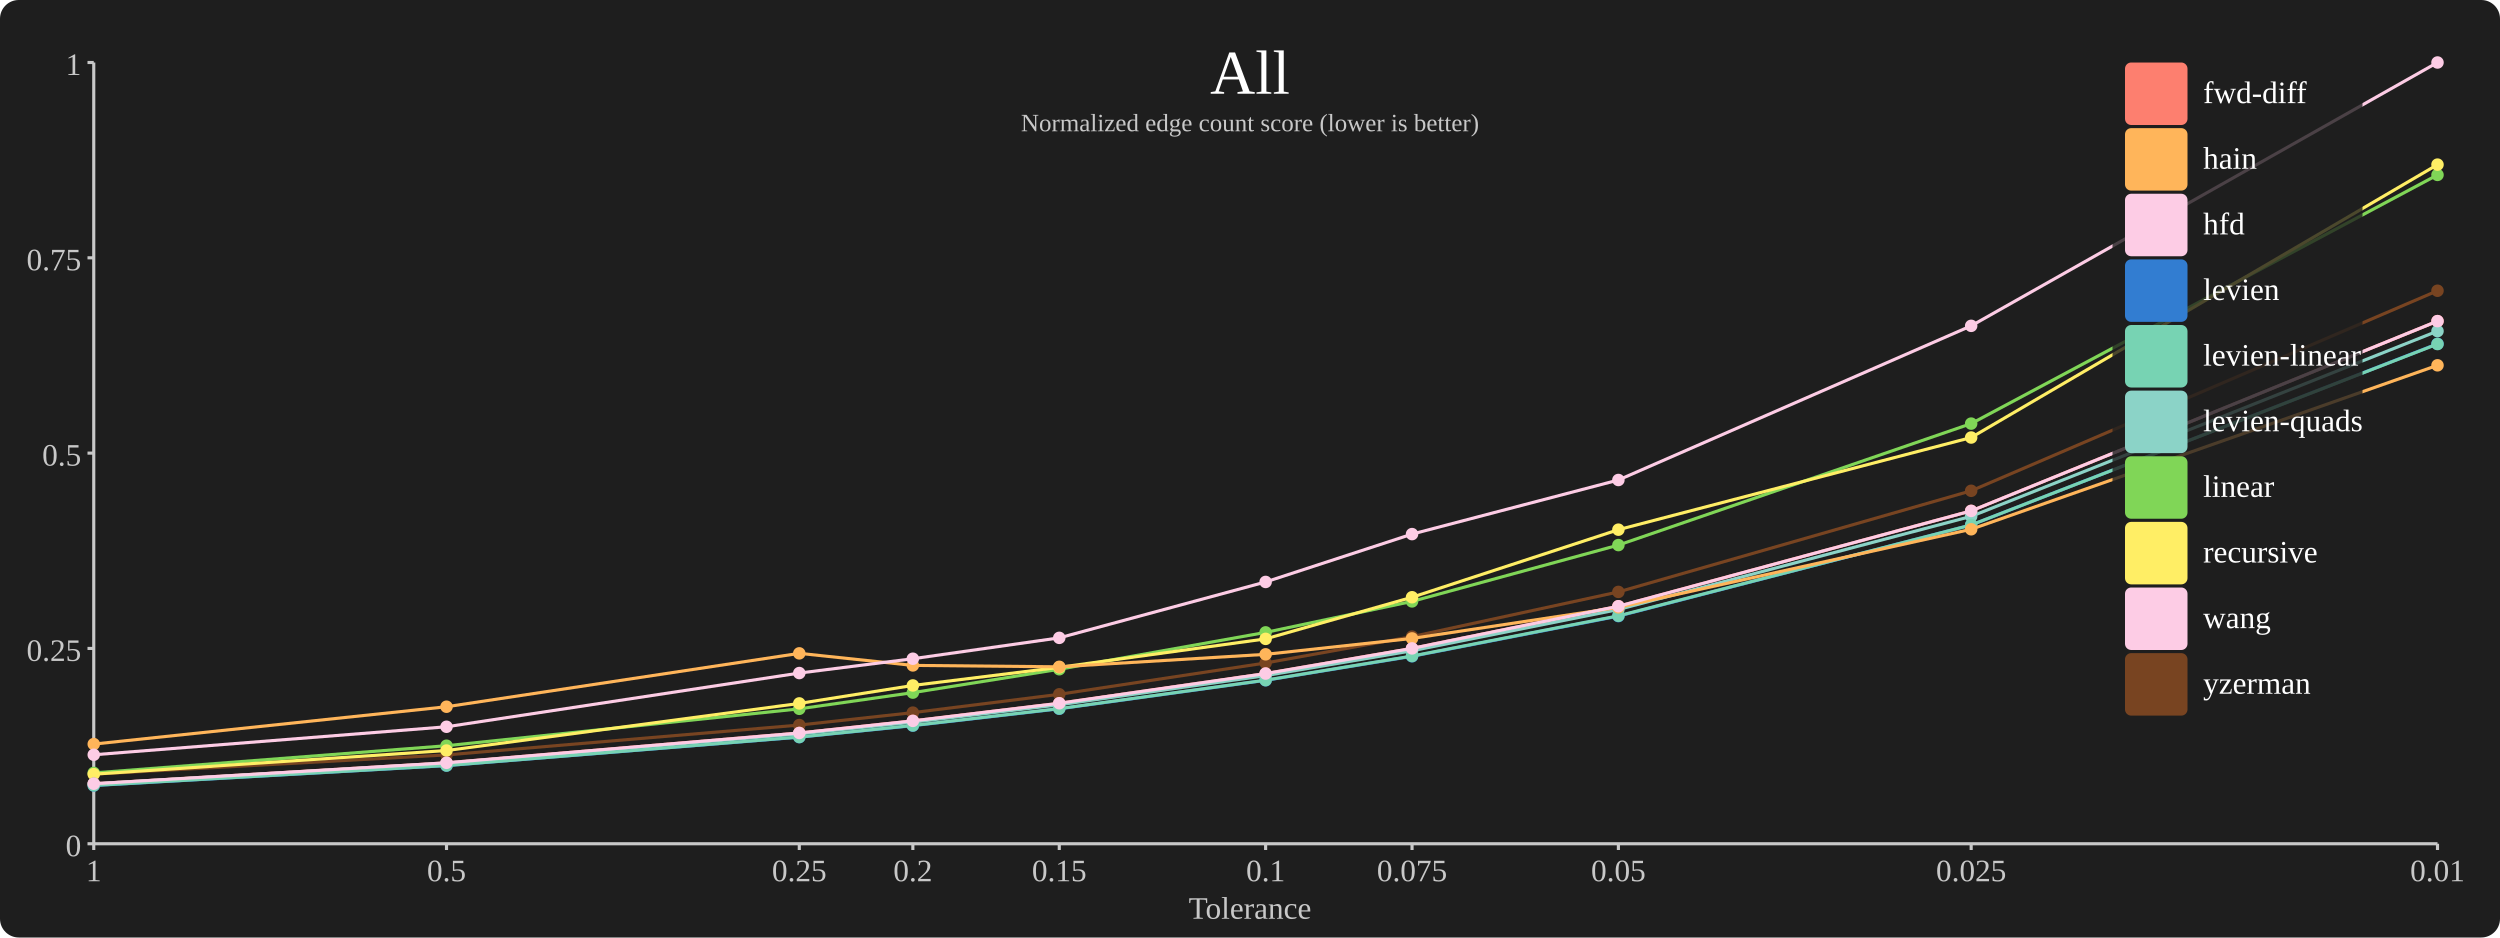
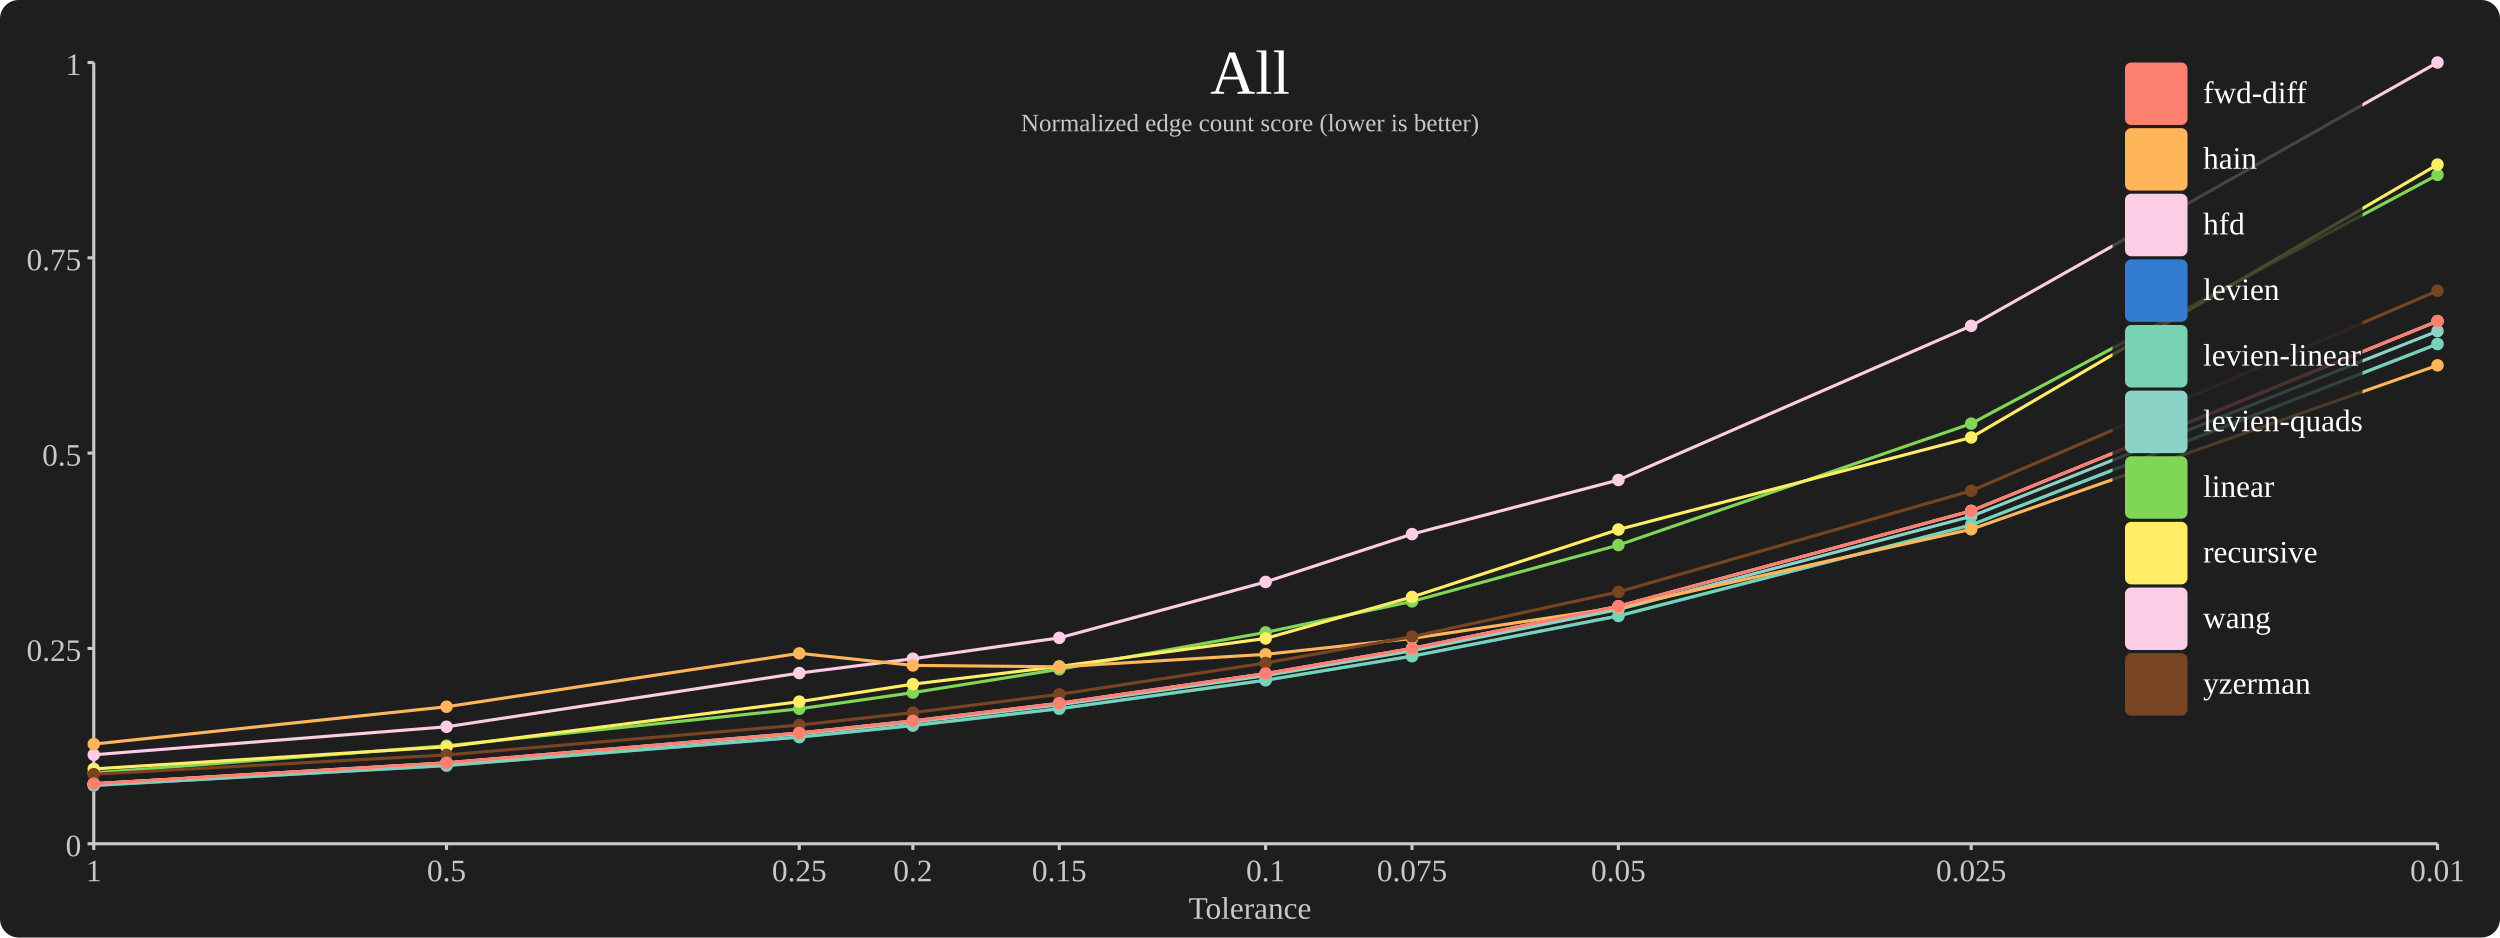
<svg xmlns="http://www.w3.org/2000/svg" viewBox="0 0 800 300">
  <rect x="0" y="0" width="800" height="300" ry="6" style="fill:rgb(30,30,30);stroke:none;fill-opacity:1;stroke-opacity:1;" />
  <path d="M 30 20 L 30 270" style="stroke:rgb(200,200,200);stroke-width:1" />
  <path d="M 30 270 L 780 270" style="stroke:rgb(200,200,200);stroke-width:1" />
  <path d="M 780 270 L 780 272" style="stroke:rgb(200,200,200);stroke-width:1" />
  <text x="780" y="282" style="font-size:10px;fill:rgb(200,200,200);text-anchor:middle;text-align:center;"> 0.01 </text>
  <path d="M 630.772 270 L 630.772 272" style="stroke:rgb(200,200,200);stroke-width:1" />
  <text x="630.772" y="282" style="font-size:10px;fill:rgb(200,200,200);text-anchor:middle;text-align:center;"> 0.025 </text>
  <path d="M 517.886 270 L 517.886 272" style="stroke:rgb(200,200,200);stroke-width:1" />
  <text x="517.886" y="282" style="font-size:10px;fill:rgb(200,200,200);text-anchor:middle;text-align:center;"> 0.05 </text>
  <path d="M 451.852 270 L 451.852 272" style="stroke:rgb(200,200,200);stroke-width:1" />
  <text x="451.852" y="282" style="font-size:10px;fill:rgb(200,200,200);text-anchor:middle;text-align:center;"> 0.075 </text>
  <path d="M 405 270 L 405 272" style="stroke:rgb(200,200,200);stroke-width:1" />
  <text x="405" y="282" style="font-size:10px;fill:rgb(200,200,200);text-anchor:middle;text-align:center;"> 0.1 </text>
  <path d="M 338.966 270 L 338.966 272" style="stroke:rgb(200,200,200);stroke-width:1" />
  <text x="338.966" y="282" style="font-size:10px;fill:rgb(200,200,200);text-anchor:middle;text-align:center;"> 0.15 </text>
  <path d="M 292.114 270 L 292.114 272" style="stroke:rgb(200,200,200);stroke-width:1" />
  <text x="292.114" y="282" style="font-size:10px;fill:rgb(200,200,200);text-anchor:middle;text-align:center;"> 0.2 </text>
  <path d="M 255.773 270 L 255.773 272" style="stroke:rgb(200,200,200);stroke-width:1" />
  <text x="255.773" y="282" style="font-size:10px;fill:rgb(200,200,200);text-anchor:middle;text-align:center;"> 0.25 </text>
  <path d="M 142.886 270 L 142.886 272" style="stroke:rgb(200,200,200);stroke-width:1" />
  <text x="142.886" y="282" style="font-size:10px;fill:rgb(200,200,200);text-anchor:middle;text-align:center;"> 0.5 </text>
  <path d="M 30 270 L 30 272" style="stroke:rgb(200,200,200);stroke-width:1" />
  <text x="30" y="282" style="font-size:10px;fill:rgb(200,200,200);text-anchor:middle;text-align:center;"> 1 </text>
  <path d="M 28 270 L 30 270" style="stroke:rgb(200,200,200);stroke-width:1" />
  <text x="26" y="274" style="font-size:10px;fill:rgb(200,200,200);text-anchor:end;text-align:right;"> 0 </text>
  <path d="M 28 207.5 L 30 207.5" style="stroke:rgb(200,200,200);stroke-width:1" />
  <text x="26" y="211.5" style="font-size:10px;fill:rgb(200,200,200);text-anchor:end;text-align:right;"> 0.25 </text>
  <path d="M 28 145 L 30 145" style="stroke:rgb(200,200,200);stroke-width:1" />
  <text x="26" y="149" style="font-size:10px;fill:rgb(200,200,200);text-anchor:end;text-align:right;"> 0.5 </text>
  <path d="M 28 82.5 L 30 82.5" style="stroke:rgb(200,200,200);stroke-width:1" />
  <text x="26" y="86.5" style="font-size:10px;fill:rgb(200,200,200);text-anchor:end;text-align:right;"> 0.75 </text>
  <path d="M 28 20 L 30 20" style="stroke:rgb(200,200,200);stroke-width:1" />
  <text x="26" y="24" style="font-size:10px;fill:rgb(200,200,200);text-anchor:end;text-align:right;"> 1 </text>
  <text x="400" y="294" style="font-size:10px;fill:rgb(200,200,200);text-anchor:middle;text-align:center;"> Tolerance </text>
-   <circle cx="780" cy="93.038" r="2" style="fill:rgb(120,68,33);stroke:none;fill-opacity:1;stroke-opacity:1;" />
-   <path d="M 780 93.038 L 630.772 157.055" style="stroke:rgb(120,68,33);stroke-width:1" />
-   <circle cx="630.772" cy="157.055" r="2" style="fill:rgb(120,68,33);stroke:none;fill-opacity:1;stroke-opacity:1;" />
-   <path d="M 630.772 157.055 L 517.886 189.41" style="stroke:rgb(120,68,33);stroke-width:1" />
-   <circle cx="517.886" cy="189.41" r="2" style="fill:rgb(120,68,33);stroke:none;fill-opacity:1;stroke-opacity:1;" />
-   <path d="M 517.886 189.41 L 451.852 203.71" style="stroke:rgb(120,68,33);stroke-width:1" />
-   <circle cx="451.852" cy="203.71" r="2" style="fill:rgb(120,68,33);stroke:none;fill-opacity:1;stroke-opacity:1;" />
-   <path d="M 451.852 203.71 L 405 212.147" style="stroke:rgb(120,68,33);stroke-width:1" />
-   <circle cx="405" cy="212.147" r="2" style="fill:rgb(120,68,33);stroke:none;fill-opacity:1;stroke-opacity:1;" />
-   <path d="M 405 212.147 L 338.966 222.175" style="stroke:rgb(120,68,33);stroke-width:1" />
-   <circle cx="338.966" cy="222.175" r="2" style="fill:rgb(120,68,33);stroke:none;fill-opacity:1;stroke-opacity:1;" />
-   <path d="M 338.966 222.175 L 292.114 228.037" style="stroke:rgb(120,68,33);stroke-width:1" />
-   <circle cx="292.114" cy="228.037" r="2" style="fill:rgb(120,68,33);stroke:none;fill-opacity:1;stroke-opacity:1;" />
-   <path d="M 292.114 228.037 L 255.773 232.012" style="stroke:rgb(120,68,33);stroke-width:1" />
-   <circle cx="255.773" cy="232.012" r="2" style="fill:rgb(120,68,33);stroke:none;fill-opacity:1;stroke-opacity:1;" />
-   <path d="M 255.773 232.012 L 142.886 241.57" style="stroke:rgb(120,68,33);stroke-width:1" />
-   <circle cx="142.886" cy="241.57" r="2" style="fill:rgb(120,68,33);stroke:none;fill-opacity:1;stroke-opacity:1;" />
-   <path d="M 142.886 241.57 L 30 247.735" style="stroke:rgb(120,68,33);stroke-width:1" />
-   <circle cx="30" cy="247.735" r="2" style="fill:rgb(120,68,33);stroke:none;fill-opacity:1;stroke-opacity:1;" />
+   <circle cx="780" cy="105.955" r="2" style="fill:rgb(139,211,199);stroke:none;fill-opacity:1;stroke-opacity:1;" />
+   <path d="M 780 105.955 L 630.772 165.235" style="stroke:rgb(139,211,199);stroke-width:1" />
+   <circle cx="630.772" cy="165.235" r="2" style="fill:rgb(139,211,199);stroke:none;fill-opacity:1;stroke-opacity:1;" />
+   <path d="M 630.772 165.235 L 517.886 195.04" style="stroke:rgb(139,211,199);stroke-width:1" />
+   <circle cx="517.886" cy="195.04" r="2" style="fill:rgb(139,211,199);stroke:none;fill-opacity:1;stroke-opacity:1;" />
+   <path d="M 517.886 195.04 L 451.852 208.245" style="stroke:rgb(139,211,199);stroke-width:1" />
+   <circle cx="451.852" cy="208.245" r="2" style="fill:rgb(139,211,199);stroke:none;fill-opacity:1;stroke-opacity:1;" />
+   <path d="M 451.852 208.245 L 405 216.192" style="stroke:rgb(139,211,199);stroke-width:1" />
+   <circle cx="405" cy="216.192" r="2" style="fill:rgb(139,211,199);stroke:none;fill-opacity:1;stroke-opacity:1;" />
+   <path d="M 405 216.192 L 338.966 225.528" style="stroke:rgb(139,211,199);stroke-width:1" />
+   <circle cx="338.966" cy="225.528" r="2" style="fill:rgb(139,211,199);stroke:none;fill-opacity:1;stroke-opacity:1;" />
+   <path d="M 338.966 225.528 L 292.114 231.09" style="stroke:rgb(139,211,199);stroke-width:1" />
+   <circle cx="292.114" cy="231.09" r="2" style="fill:rgb(139,211,199);stroke:none;fill-opacity:1;stroke-opacity:1;" />
+   <path d="M 292.114 231.09 L 255.773 234.857" style="stroke:rgb(139,211,199);stroke-width:1" />
+   <circle cx="255.773" cy="234.857" r="2" style="fill:rgb(139,211,199);stroke:none;fill-opacity:1;stroke-opacity:1;" />
+   <path d="M 255.773 234.857 L 142.886 244.197" style="stroke:rgb(139,211,199);stroke-width:1" />
+   <circle cx="142.886" cy="244.197" r="2" style="fill:rgb(139,211,199);stroke:none;fill-opacity:1;stroke-opacity:1;" />
+   <path d="M 142.886 244.197 L 30 250.833" style="stroke:rgb(139,211,199);stroke-width:1" />
+   <circle cx="30" cy="250.833" r="2" style="fill:rgb(139,211,199);stroke:none;fill-opacity:1;stroke-opacity:1;" />
  <circle cx="780" cy="55.968" r="2" style="fill:rgb(128,214,87);stroke:none;fill-opacity:1;stroke-opacity:1;" />
  <path d="M 780 55.968 L 630.772 135.555" style="stroke:rgb(128,214,87);stroke-width:1" />
  <circle cx="630.772" cy="135.555" r="2" style="fill:rgb(128,214,87);stroke:none;fill-opacity:1;stroke-opacity:1;" />
  <path d="M 630.772 135.555 L 517.886 174.425" style="stroke:rgb(128,214,87);stroke-width:1" />
  <circle cx="517.886" cy="174.425" r="2" style="fill:rgb(128,214,87);stroke:none;fill-opacity:1;stroke-opacity:1;" />
  <path d="M 517.886 174.425 L 451.852 192.448" style="stroke:rgb(128,214,87);stroke-width:1" />
  <circle cx="451.852" cy="192.448" r="2" style="fill:rgb(128,214,87);stroke:none;fill-opacity:1;stroke-opacity:1;" />
  <path d="M 451.852 192.448 L 405 202.363" style="stroke:rgb(128,214,87);stroke-width:1" />
  <circle cx="405" cy="202.363" r="2" style="fill:rgb(128,214,87);stroke:none;fill-opacity:1;stroke-opacity:1;" />
  <path d="M 405 202.363 L 338.966 214.157" style="stroke:rgb(128,214,87);stroke-width:1" />
  <circle cx="338.966" cy="214.157" r="2" style="fill:rgb(128,214,87);stroke:none;fill-opacity:1;stroke-opacity:1;" />
  <path d="M 338.966 214.157 L 292.114 221.637" style="stroke:rgb(128,214,87);stroke-width:1" />
  <circle cx="292.114" cy="221.637" r="2" style="fill:rgb(128,214,87);stroke:none;fill-opacity:1;stroke-opacity:1;" />
  <path d="M 292.114 221.637 L 255.773 226.82" style="stroke:rgb(128,214,87);stroke-width:1" />
  <circle cx="255.773" cy="226.82" r="2" style="fill:rgb(128,214,87);stroke:none;fill-opacity:1;stroke-opacity:1;" />
  <path d="M 255.773 226.82 L 142.886 238.63" style="stroke:rgb(128,214,87);stroke-width:1" />
  <circle cx="142.886" cy="238.63" r="2" style="fill:rgb(128,214,87);stroke:none;fill-opacity:1;stroke-opacity:1;" />
  <path d="M 142.886 238.63 L 30 247.333" style="stroke:rgb(128,214,87);stroke-width:1" />
  <circle cx="30" cy="247.333" r="2" style="fill:rgb(128,214,87);stroke:none;fill-opacity:1;stroke-opacity:1;" />
-   <circle cx="780" cy="52.678" r="2" style="fill:rgb(255,238,101);stroke:none;fill-opacity:1;stroke-opacity:1;" />
-   <path d="M 780 52.678 L 630.772 140.007" style="stroke:rgb(255,238,101);stroke-width:1" />
-   <circle cx="630.772" cy="140.007" r="2" style="fill:rgb(255,238,101);stroke:none;fill-opacity:1;stroke-opacity:1;" />
-   <path d="M 630.772 140.007 L 517.886 169.495" style="stroke:rgb(255,238,101);stroke-width:1" />
-   <circle cx="517.886" cy="169.495" r="2" style="fill:rgb(255,238,101);stroke:none;fill-opacity:1;stroke-opacity:1;" />
-   <path d="M 517.886 169.495 L 451.852 191.118" style="stroke:rgb(255,238,101);stroke-width:1" />
-   <circle cx="451.852" cy="191.118" r="2" style="fill:rgb(255,238,101);stroke:none;fill-opacity:1;stroke-opacity:1;" />
-   <path d="M 451.852 191.118 L 405 204.438" style="stroke:rgb(255,238,101);stroke-width:1" />
-   <circle cx="405" cy="204.438" r="2" style="fill:rgb(255,238,101);stroke:none;fill-opacity:1;stroke-opacity:1;" />
-   <path d="M 405 204.438 L 338.966 213.545" style="stroke:rgb(255,238,101);stroke-width:1" />
-   <circle cx="338.966" cy="213.545" r="2" style="fill:rgb(255,238,101);stroke:none;fill-opacity:1;stroke-opacity:1;" />
-   <path d="M 338.966 213.545 L 292.114 219.345" style="stroke:rgb(255,238,101);stroke-width:1" />
-   <circle cx="292.114" cy="219.345" r="2" style="fill:rgb(255,238,101);stroke:none;fill-opacity:1;stroke-opacity:1;" />
-   <path d="M 292.114 219.345 L 255.773 225.09" style="stroke:rgb(255,238,101);stroke-width:1" />
-   <circle cx="255.773" cy="225.09" r="2" style="fill:rgb(255,238,101);stroke:none;fill-opacity:1;stroke-opacity:1;" />
-   <path d="M 255.773 225.09 L 142.886 240.167" style="stroke:rgb(255,238,101);stroke-width:1" />
-   <circle cx="142.886" cy="240.167" r="2" style="fill:rgb(255,238,101);stroke:none;fill-opacity:1;stroke-opacity:1;" />
-   <path d="M 142.886 240.167 L 30 247.73" style="stroke:rgb(255,238,101);stroke-width:1" />
-   <circle cx="30" cy="247.73" r="2" style="fill:rgb(255,238,101);stroke:none;fill-opacity:1;stroke-opacity:1;" />
+   <circle cx="780" cy="52.67" r="2" style="fill:rgb(255,238,101);stroke:none;fill-opacity:1;stroke-opacity:1;" />
+   <path d="M 780 52.67 L 630.772 139.993" style="stroke:rgb(255,238,101);stroke-width:1" />
+   <circle cx="630.772" cy="139.993" r="2" style="fill:rgb(255,238,101);stroke:none;fill-opacity:1;stroke-opacity:1;" />
+   <path d="M 630.772 139.993 L 517.886 169.445" style="stroke:rgb(255,238,101);stroke-width:1" />
+   <circle cx="517.886" cy="169.445" r="2" style="fill:rgb(255,238,101);stroke:none;fill-opacity:1;stroke-opacity:1;" />
+   <path d="M 517.886 169.445 L 451.852 191.032" style="stroke:rgb(255,238,101);stroke-width:1" />
+   <circle cx="451.852" cy="191.032" r="2" style="fill:rgb(255,238,101);stroke:none;fill-opacity:1;stroke-opacity:1;" />
+   <path d="M 451.852 191.032 L 405 204.293" style="stroke:rgb(255,238,101);stroke-width:1" />
+   <circle cx="405" cy="204.293" r="2" style="fill:rgb(255,238,101);stroke:none;fill-opacity:1;stroke-opacity:1;" />
+   <path d="M 405 204.293 L 338.966 213.257" style="stroke:rgb(255,238,101);stroke-width:1" />
+   <circle cx="338.966" cy="213.257" r="2" style="fill:rgb(255,238,101);stroke:none;fill-opacity:1;stroke-opacity:1;" />
+   <path d="M 338.966 213.257 L 292.114 218.92" style="stroke:rgb(255,238,101);stroke-width:1" />
+   <circle cx="292.114" cy="218.92" r="2" style="fill:rgb(255,238,101);stroke:none;fill-opacity:1;stroke-opacity:1;" />
+   <path d="M 292.114 218.92 L 255.773 224.528" style="stroke:rgb(255,238,101);stroke-width:1" />
+   <circle cx="255.773" cy="224.528" r="2" style="fill:rgb(255,238,101);stroke:none;fill-opacity:1;stroke-opacity:1;" />
+   <path d="M 255.773 224.528 L 142.886 238.975" style="stroke:rgb(255,238,101);stroke-width:1" />
+   <circle cx="142.886" cy="238.975" r="2" style="fill:rgb(255,238,101);stroke:none;fill-opacity:1;stroke-opacity:1;" />
+   <path d="M 142.886 238.975 L 30 246.048" style="stroke:rgb(255,238,101);stroke-width:1" />
+   <circle cx="30" cy="246.048" r="2" style="fill:rgb(255,238,101);stroke:none;fill-opacity:1;stroke-opacity:1;" />
+   <circle cx="780" cy="20" r="2" style="fill:rgb(253,204,229);stroke:none;fill-opacity:1;stroke-opacity:1;" />
+   <path d="M 780 20 L 630.772 104.27" style="stroke:rgb(253,204,229);stroke-width:1" />
+   <circle cx="630.772" cy="104.27" r="2" style="fill:rgb(253,204,229);stroke:none;fill-opacity:1;stroke-opacity:1;" />
+   <path d="M 630.772 104.27 L 517.886 153.6" style="stroke:rgb(253,204,229);stroke-width:1" />
+   <circle cx="517.886" cy="153.6" r="2" style="fill:rgb(253,204,229);stroke:none;fill-opacity:1;stroke-opacity:1;" />
+   <path d="M 517.886 153.6 L 451.852 170.912" style="stroke:rgb(253,204,229);stroke-width:1" />
+   <circle cx="451.852" cy="170.912" r="2" style="fill:rgb(253,204,229);stroke:none;fill-opacity:1;stroke-opacity:1;" />
+   <path d="M 451.852 170.912 L 405 186.222" style="stroke:rgb(253,204,229);stroke-width:1" />
+   <circle cx="405" cy="186.222" r="2" style="fill:rgb(253,204,229);stroke:none;fill-opacity:1;stroke-opacity:1;" />
+   <path d="M 405 186.222 L 338.966 204.113" style="stroke:rgb(253,204,229);stroke-width:1" />
+   <circle cx="338.966" cy="204.113" r="2" style="fill:rgb(253,204,229);stroke:none;fill-opacity:1;stroke-opacity:1;" />
+   <path d="M 338.966 204.113 L 292.114 210.792" style="stroke:rgb(253,204,229);stroke-width:1" />
+   <circle cx="292.114" cy="210.792" r="2" style="fill:rgb(253,204,229);stroke:none;fill-opacity:1;stroke-opacity:1;" />
+   <path d="M 292.114 210.792 L 255.773 215.377" style="stroke:rgb(253,204,229);stroke-width:1" />
+   <circle cx="255.773" cy="215.377" r="2" style="fill:rgb(253,204,229);stroke:none;fill-opacity:1;stroke-opacity:1;" />
+   <path d="M 255.773 215.377 L 142.886 232.565" style="stroke:rgb(253,204,229);stroke-width:1" />
+   <circle cx="142.886" cy="232.565" r="2" style="fill:rgb(253,204,229);stroke:none;fill-opacity:1;stroke-opacity:1;" />
+   <path d="M 142.886 232.565 L 30 241.525" style="stroke:rgb(253,204,229);stroke-width:1" />
+   <circle cx="30" cy="241.525" r="2" style="fill:rgb(253,204,229);stroke:none;fill-opacity:1;stroke-opacity:1;" />
  <circle cx="780" cy="110.017" r="2" style="fill:rgb(50,125,209);stroke:none;fill-opacity:1;stroke-opacity:1;" />
  <path d="M 780 110.017 L 630.772 167.988" style="stroke:rgb(50,125,209);stroke-width:1" />
  <circle cx="630.772" cy="167.988" r="2" style="fill:rgb(50,125,209);stroke:none;fill-opacity:1;stroke-opacity:1;" />
  <path d="M 630.772 167.988 L 517.886 197.16" style="stroke:rgb(50,125,209);stroke-width:1" />
  <circle cx="517.886" cy="197.16" r="2" style="fill:rgb(50,125,209);stroke:none;fill-opacity:1;stroke-opacity:1;" />
  <path d="M 517.886 197.16 L 451.852 210.015" style="stroke:rgb(50,125,209);stroke-width:1" />
  <circle cx="451.852" cy="210.015" r="2" style="fill:rgb(50,125,209);stroke:none;fill-opacity:1;stroke-opacity:1;" />
  <path d="M 451.852 210.015 L 405 217.695" style="stroke:rgb(50,125,209);stroke-width:1" />
  <circle cx="405" cy="217.695" r="2" style="fill:rgb(50,125,209);stroke:none;fill-opacity:1;stroke-opacity:1;" />
  <path d="M 405 217.695 L 338.966 226.812" style="stroke:rgb(50,125,209);stroke-width:1" />
  <circle cx="338.966" cy="226.812" r="2" style="fill:rgb(50,125,209);stroke:none;fill-opacity:1;stroke-opacity:1;" />
  <path d="M 338.966 226.812 L 292.114 232.208" style="stroke:rgb(50,125,209);stroke-width:1" />
  <circle cx="292.114" cy="232.208" r="2" style="fill:rgb(50,125,209);stroke:none;fill-opacity:1;stroke-opacity:1;" />
  <path d="M 292.114 232.208 L 255.773 235.887" style="stroke:rgb(50,125,209);stroke-width:1" />
  <circle cx="255.773" cy="235.887" r="2" style="fill:rgb(50,125,209);stroke:none;fill-opacity:1;stroke-opacity:1;" />
  <path d="M 255.773 235.887 L 142.886 244.99" style="stroke:rgb(50,125,209);stroke-width:1" />
  <circle cx="142.886" cy="244.99" r="2" style="fill:rgb(50,125,209);stroke:none;fill-opacity:1;stroke-opacity:1;" />
  <path d="M 142.886 244.99 L 30 251.368" style="stroke:rgb(50,125,209);stroke-width:1" />
  <circle cx="30" cy="251.368" r="2" style="fill:rgb(50,125,209);stroke:none;fill-opacity:1;stroke-opacity:1;" />
-   <circle cx="780" cy="102.76" r="2" style="fill:rgb(253,127,111);stroke:none;fill-opacity:1;stroke-opacity:1;" />
-   <path d="M 780 102.76 L 630.772 163.488" style="stroke:rgb(253,127,111);stroke-width:1" />
-   <circle cx="630.772" cy="163.488" r="2" style="fill:rgb(253,127,111);stroke:none;fill-opacity:1;stroke-opacity:1;" />
-   <path d="M 630.772 163.488 L 517.886 193.995" style="stroke:rgb(253,127,111);stroke-width:1" />
-   <circle cx="517.886" cy="193.995" r="2" style="fill:rgb(253,127,111);stroke:none;fill-opacity:1;stroke-opacity:1;" />
-   <path d="M 517.886 193.995 L 451.852 207.488" style="stroke:rgb(253,127,111);stroke-width:1" />
-   <circle cx="451.852" cy="207.488" r="2" style="fill:rgb(253,127,111);stroke:none;fill-opacity:1;stroke-opacity:1;" />
-   <path d="M 451.852 207.488 L 405 215.537" style="stroke:rgb(253,127,111);stroke-width:1" />
-   <circle cx="405" cy="215.537" r="2" style="fill:rgb(253,127,111);stroke:none;fill-opacity:1;stroke-opacity:1;" />
-   <path d="M 405 215.537 L 338.966 225.042" style="stroke:rgb(253,127,111);stroke-width:1" />
-   <circle cx="338.966" cy="225.042" r="2" style="fill:rgb(253,127,111);stroke:none;fill-opacity:1;stroke-opacity:1;" />
-   <path d="M 338.966 225.042 L 292.114 230.683" style="stroke:rgb(253,127,111);stroke-width:1" />
-   <circle cx="292.114" cy="230.683" r="2" style="fill:rgb(253,127,111);stroke:none;fill-opacity:1;stroke-opacity:1;" />
-   <path d="M 292.114 230.683 L 255.773 234.553" style="stroke:rgb(253,127,111);stroke-width:1" />
-   <circle cx="255.773" cy="234.553" r="2" style="fill:rgb(253,127,111);stroke:none;fill-opacity:1;stroke-opacity:1;" />
-   <path d="M 255.773 234.553 L 142.886 244.1" style="stroke:rgb(253,127,111);stroke-width:1" />
-   <circle cx="142.886" cy="244.1" r="2" style="fill:rgb(253,127,111);stroke:none;fill-opacity:1;stroke-opacity:1;" />
-   <path d="M 142.886 244.1 L 30 250.792" style="stroke:rgb(253,127,111);stroke-width:1" />
-   <circle cx="30" cy="250.792" r="2" style="fill:rgb(253,127,111);stroke:none;fill-opacity:1;stroke-opacity:1;" />
-   <circle cx="780" cy="105.955" r="2" style="fill:rgb(139,211,199);stroke:none;fill-opacity:1;stroke-opacity:1;" />
-   <path d="M 780 105.955 L 630.772 165.235" style="stroke:rgb(139,211,199);stroke-width:1" />
-   <circle cx="630.772" cy="165.235" r="2" style="fill:rgb(139,211,199);stroke:none;fill-opacity:1;stroke-opacity:1;" />
-   <path d="M 630.772 165.235 L 517.886 195.04" style="stroke:rgb(139,211,199);stroke-width:1" />
-   <circle cx="517.886" cy="195.04" r="2" style="fill:rgb(139,211,199);stroke:none;fill-opacity:1;stroke-opacity:1;" />
-   <path d="M 517.886 195.04 L 451.852 208.245" style="stroke:rgb(139,211,199);stroke-width:1" />
-   <circle cx="451.852" cy="208.245" r="2" style="fill:rgb(139,211,199);stroke:none;fill-opacity:1;stroke-opacity:1;" />
-   <path d="M 451.852 208.245 L 405 216.192" style="stroke:rgb(139,211,199);stroke-width:1" />
-   <circle cx="405" cy="216.192" r="2" style="fill:rgb(139,211,199);stroke:none;fill-opacity:1;stroke-opacity:1;" />
-   <path d="M 405 216.192 L 338.966 225.528" style="stroke:rgb(139,211,199);stroke-width:1" />
-   <circle cx="338.966" cy="225.528" r="2" style="fill:rgb(139,211,199);stroke:none;fill-opacity:1;stroke-opacity:1;" />
-   <path d="M 338.966 225.528 L 292.114 231.09" style="stroke:rgb(139,211,199);stroke-width:1" />
-   <circle cx="292.114" cy="231.09" r="2" style="fill:rgb(139,211,199);stroke:none;fill-opacity:1;stroke-opacity:1;" />
-   <path d="M 292.114 231.09 L 255.773 234.857" style="stroke:rgb(139,211,199);stroke-width:1" />
-   <circle cx="255.773" cy="234.857" r="2" style="fill:rgb(139,211,199);stroke:none;fill-opacity:1;stroke-opacity:1;" />
-   <path d="M 255.773 234.857 L 142.886 244.197" style="stroke:rgb(139,211,199);stroke-width:1" />
-   <circle cx="142.886" cy="244.197" r="2" style="fill:rgb(139,211,199);stroke:none;fill-opacity:1;stroke-opacity:1;" />
-   <path d="M 142.886 244.197 L 30 250.833" style="stroke:rgb(139,211,199);stroke-width:1" />
-   <circle cx="30" cy="250.833" r="2" style="fill:rgb(139,211,199);stroke:none;fill-opacity:1;stroke-opacity:1;" />
  <circle cx="780" cy="110.09" r="2" style="fill:rgb(119,211,179);stroke:none;fill-opacity:1;stroke-opacity:1;" />
  <path d="M 780 110.09 L 630.772 167.993" style="stroke:rgb(119,211,179);stroke-width:1" />
  <circle cx="630.772" cy="167.993" r="2" style="fill:rgb(119,211,179);stroke:none;fill-opacity:1;stroke-opacity:1;" />
  <path d="M 630.772 167.993 L 517.886 197.06" style="stroke:rgb(119,211,179);stroke-width:1" />
  <circle cx="517.886" cy="197.06" r="2" style="fill:rgb(119,211,179);stroke:none;fill-opacity:1;stroke-opacity:1;" />
  <path d="M 517.886 197.06 L 451.852 209.935" style="stroke:rgb(119,211,179);stroke-width:1" />
  <circle cx="451.852" cy="209.935" r="2" style="fill:rgb(119,211,179);stroke:none;fill-opacity:1;stroke-opacity:1;" />
  <path d="M 451.852 209.935 L 405 217.647" style="stroke:rgb(119,211,179);stroke-width:1" />
  <circle cx="405" cy="217.647" r="2" style="fill:rgb(119,211,179);stroke:none;fill-opacity:1;stroke-opacity:1;" />
  <path d="M 405 217.647 L 338.966 226.75" style="stroke:rgb(119,211,179);stroke-width:1" />
  <circle cx="338.966" cy="226.75" r="2" style="fill:rgb(119,211,179);stroke:none;fill-opacity:1;stroke-opacity:1;" />
  <path d="M 338.966 226.75 L 292.114 232.147" style="stroke:rgb(119,211,179);stroke-width:1" />
  <circle cx="292.114" cy="232.147" r="2" style="fill:rgb(119,211,179);stroke:none;fill-opacity:1;stroke-opacity:1;" />
  <path d="M 292.114 232.147 L 255.773 235.845" style="stroke:rgb(119,211,179);stroke-width:1" />
  <circle cx="255.773" cy="235.845" r="2" style="fill:rgb(119,211,179);stroke:none;fill-opacity:1;stroke-opacity:1;" />
  <path d="M 255.773 235.845 L 142.886 244.968" style="stroke:rgb(119,211,179);stroke-width:1" />
  <circle cx="142.886" cy="244.968" r="2" style="fill:rgb(119,211,179);stroke:none;fill-opacity:1;stroke-opacity:1;" />
  <path d="M 142.886 244.968 L 30 251.327" style="stroke:rgb(119,211,179);stroke-width:1" />
  <circle cx="30" cy="251.327" r="2" style="fill:rgb(119,211,179);stroke:none;fill-opacity:1;stroke-opacity:1;" />
  <circle cx="780" cy="116.9" r="2" style="fill:rgb(255,181,90);stroke:none;fill-opacity:1;stroke-opacity:1;" />
  <path d="M 780 116.9 L 630.772 169.368" style="stroke:rgb(255,181,90);stroke-width:1" />
  <circle cx="630.772" cy="169.368" r="2" style="fill:rgb(255,181,90);stroke:none;fill-opacity:1;stroke-opacity:1;" />
  <path d="M 630.772 169.368 L 517.886 194.35" style="stroke:rgb(255,181,90);stroke-width:1" />
  <circle cx="517.886" cy="194.35" r="2" style="fill:rgb(255,181,90);stroke:none;fill-opacity:1;stroke-opacity:1;" />
  <path d="M 517.886 194.35 L 451.852 204.295" style="stroke:rgb(255,181,90);stroke-width:1" />
  <circle cx="451.852" cy="204.295" r="2" style="fill:rgb(255,181,90);stroke:none;fill-opacity:1;stroke-opacity:1;" />
  <path d="M 451.852 204.295 L 405 209.382" style="stroke:rgb(255,181,90);stroke-width:1" />
  <circle cx="405" cy="209.382" r="2" style="fill:rgb(255,181,90);stroke:none;fill-opacity:1;stroke-opacity:1;" />
  <path d="M 405 209.382 L 338.966 213.382" style="stroke:rgb(255,181,90);stroke-width:1" />
  <circle cx="338.966" cy="213.382" r="2" style="fill:rgb(255,181,90);stroke:none;fill-opacity:1;stroke-opacity:1;" />
  <path d="M 338.966 213.382 L 292.114 212.933" style="stroke:rgb(255,181,90);stroke-width:1" />
  <circle cx="292.114" cy="212.933" r="2" style="fill:rgb(255,181,90);stroke:none;fill-opacity:1;stroke-opacity:1;" />
  <path d="M 292.114 212.933 L 255.773 209.072" style="stroke:rgb(255,181,90);stroke-width:1" />
  <circle cx="255.773" cy="209.072" r="2" style="fill:rgb(255,181,90);stroke:none;fill-opacity:1;stroke-opacity:1;" />
  <path d="M 255.773 209.072 L 142.886 226.153" style="stroke:rgb(255,181,90);stroke-width:1" />
  <circle cx="142.886" cy="226.153" r="2" style="fill:rgb(255,181,90);stroke:none;fill-opacity:1;stroke-opacity:1;" />
  <path d="M 142.886 226.153 L 30 238.105" style="stroke:rgb(255,181,90);stroke-width:1" />
  <circle cx="30" cy="238.105" r="2" style="fill:rgb(255,181,90);stroke:none;fill-opacity:1;stroke-opacity:1;" />
-   <circle cx="780" cy="20" r="2" style="fill:rgb(253,204,229);stroke:none;fill-opacity:1;stroke-opacity:1;" />
-   <path d="M 780 20 L 630.772 104.27" style="stroke:rgb(253,204,229);stroke-width:1" />
-   <circle cx="630.772" cy="104.27" r="2" style="fill:rgb(253,204,229);stroke:none;fill-opacity:1;stroke-opacity:1;" />
-   <path d="M 630.772 104.27 L 517.886 153.6" style="stroke:rgb(253,204,229);stroke-width:1" />
-   <circle cx="517.886" cy="153.6" r="2" style="fill:rgb(253,204,229);stroke:none;fill-opacity:1;stroke-opacity:1;" />
-   <path d="M 517.886 153.6 L 451.852 170.912" style="stroke:rgb(253,204,229);stroke-width:1" />
-   <circle cx="451.852" cy="170.912" r="2" style="fill:rgb(253,204,229);stroke:none;fill-opacity:1;stroke-opacity:1;" />
-   <path d="M 451.852 170.912 L 405 186.222" style="stroke:rgb(253,204,229);stroke-width:1" />
-   <circle cx="405" cy="186.222" r="2" style="fill:rgb(253,204,229);stroke:none;fill-opacity:1;stroke-opacity:1;" />
-   <path d="M 405 186.222 L 338.966 204.113" style="stroke:rgb(253,204,229);stroke-width:1" />
-   <circle cx="338.966" cy="204.113" r="2" style="fill:rgb(253,204,229);stroke:none;fill-opacity:1;stroke-opacity:1;" />
-   <path d="M 338.966 204.113 L 292.114 210.792" style="stroke:rgb(253,204,229);stroke-width:1" />
-   <circle cx="292.114" cy="210.792" r="2" style="fill:rgb(253,204,229);stroke:none;fill-opacity:1;stroke-opacity:1;" />
-   <path d="M 292.114 210.792 L 255.773 215.377" style="stroke:rgb(253,204,229);stroke-width:1" />
-   <circle cx="255.773" cy="215.377" r="2" style="fill:rgb(253,204,229);stroke:none;fill-opacity:1;stroke-opacity:1;" />
-   <path d="M 255.773 215.377 L 142.886 232.565" style="stroke:rgb(253,204,229);stroke-width:1" />
-   <circle cx="142.886" cy="232.565" r="2" style="fill:rgb(253,204,229);stroke:none;fill-opacity:1;stroke-opacity:1;" />
-   <path d="M 142.886 232.565 L 30 241.525" style="stroke:rgb(253,204,229);stroke-width:1" />
-   <circle cx="30" cy="241.525" r="2" style="fill:rgb(253,204,229);stroke:none;fill-opacity:1;stroke-opacity:1;" />
  <circle cx="780" cy="102.76" r="2" style="fill:rgb(253,204,229);stroke:none;fill-opacity:1;stroke-opacity:1;" />
  <path d="M 780 102.76 L 630.772 163.488" style="stroke:rgb(253,204,229);stroke-width:1" />
  <circle cx="630.772" cy="163.488" r="2" style="fill:rgb(253,204,229);stroke:none;fill-opacity:1;stroke-opacity:1;" />
  <path d="M 630.772 163.488 L 517.886 193.995" style="stroke:rgb(253,204,229);stroke-width:1" />
  <circle cx="517.886" cy="193.995" r="2" style="fill:rgb(253,204,229);stroke:none;fill-opacity:1;stroke-opacity:1;" />
  <path d="M 517.886 193.995 L 451.852 207.488" style="stroke:rgb(253,204,229);stroke-width:1" />
  <circle cx="451.852" cy="207.488" r="2" style="fill:rgb(253,204,229);stroke:none;fill-opacity:1;stroke-opacity:1;" />
  <path d="M 451.852 207.488 L 405 215.537" style="stroke:rgb(253,204,229);stroke-width:1" />
  <circle cx="405" cy="215.537" r="2" style="fill:rgb(253,204,229);stroke:none;fill-opacity:1;stroke-opacity:1;" />
  <path d="M 405 215.537 L 338.966 225.042" style="stroke:rgb(253,204,229);stroke-width:1" />
  <circle cx="338.966" cy="225.042" r="2" style="fill:rgb(253,204,229);stroke:none;fill-opacity:1;stroke-opacity:1;" />
  <path d="M 338.966 225.042 L 292.114 230.683" style="stroke:rgb(253,204,229);stroke-width:1" />
  <circle cx="292.114" cy="230.683" r="2" style="fill:rgb(253,204,229);stroke:none;fill-opacity:1;stroke-opacity:1;" />
  <path d="M 292.114 230.683 L 255.773 234.553" style="stroke:rgb(253,204,229);stroke-width:1" />
  <circle cx="255.773" cy="234.553" r="2" style="fill:rgb(253,204,229);stroke:none;fill-opacity:1;stroke-opacity:1;" />
  <path d="M 255.773 234.553 L 142.886 244.1" style="stroke:rgb(253,204,229);stroke-width:1" />
  <circle cx="142.886" cy="244.1" r="2" style="fill:rgb(253,204,229);stroke:none;fill-opacity:1;stroke-opacity:1;" />
  <path d="M 142.886 244.1 L 30 250.792" style="stroke:rgb(253,204,229);stroke-width:1" />
  <circle cx="30" cy="250.792" r="2" style="fill:rgb(253,204,229);stroke:none;fill-opacity:1;stroke-opacity:1;" />
+   <circle cx="780" cy="93.038" r="2" style="fill:rgb(120,68,33);stroke:none;fill-opacity:1;stroke-opacity:1;" />
+   <path d="M 780 93.038 L 630.772 157.055" style="stroke:rgb(120,68,33);stroke-width:1" />
+   <circle cx="630.772" cy="157.055" r="2" style="fill:rgb(120,68,33);stroke:none;fill-opacity:1;stroke-opacity:1;" />
+   <path d="M 630.772 157.055 L 517.886 189.41" style="stroke:rgb(120,68,33);stroke-width:1" />
+   <circle cx="517.886" cy="189.41" r="2" style="fill:rgb(120,68,33);stroke:none;fill-opacity:1;stroke-opacity:1;" />
+   <path d="M 517.886 189.41 L 451.852 203.71" style="stroke:rgb(120,68,33);stroke-width:1" />
+   <circle cx="451.852" cy="203.71" r="2" style="fill:rgb(120,68,33);stroke:none;fill-opacity:1;stroke-opacity:1;" />
+   <path d="M 451.852 203.71 L 405 212.147" style="stroke:rgb(120,68,33);stroke-width:1" />
+   <circle cx="405" cy="212.147" r="2" style="fill:rgb(120,68,33);stroke:none;fill-opacity:1;stroke-opacity:1;" />
+   <path d="M 405 212.147 L 338.966 222.175" style="stroke:rgb(120,68,33);stroke-width:1" />
+   <circle cx="338.966" cy="222.175" r="2" style="fill:rgb(120,68,33);stroke:none;fill-opacity:1;stroke-opacity:1;" />
+   <path d="M 338.966 222.175 L 292.114 228.037" style="stroke:rgb(120,68,33);stroke-width:1" />
+   <circle cx="292.114" cy="228.037" r="2" style="fill:rgb(120,68,33);stroke:none;fill-opacity:1;stroke-opacity:1;" />
+   <path d="M 292.114 228.037 L 255.773 232.012" style="stroke:rgb(120,68,33);stroke-width:1" />
+   <circle cx="255.773" cy="232.012" r="2" style="fill:rgb(120,68,33);stroke:none;fill-opacity:1;stroke-opacity:1;" />
+   <path d="M 255.773 232.012 L 142.886 241.57" style="stroke:rgb(120,68,33);stroke-width:1" />
+   <circle cx="142.886" cy="241.57" r="2" style="fill:rgb(120,68,33);stroke:none;fill-opacity:1;stroke-opacity:1;" />
+   <path d="M 142.886 241.57 L 30 247.735" style="stroke:rgb(120,68,33);stroke-width:1" />
+   <circle cx="30" cy="247.735" r="2" style="fill:rgb(120,68,33);stroke:none;fill-opacity:1;stroke-opacity:1;" />
+   <circle cx="780" cy="102.76" r="2" style="fill:rgb(253,127,111);stroke:none;fill-opacity:1;stroke-opacity:1;" />
+   <path d="M 780 102.76 L 630.772 163.488" style="stroke:rgb(253,127,111);stroke-width:1" />
+   <circle cx="630.772" cy="163.488" r="2" style="fill:rgb(253,127,111);stroke:none;fill-opacity:1;stroke-opacity:1;" />
+   <path d="M 630.772 163.488 L 517.886 193.995" style="stroke:rgb(253,127,111);stroke-width:1" />
+   <circle cx="517.886" cy="193.995" r="2" style="fill:rgb(253,127,111);stroke:none;fill-opacity:1;stroke-opacity:1;" />
+   <path d="M 517.886 193.995 L 451.852 207.488" style="stroke:rgb(253,127,111);stroke-width:1" />
+   <circle cx="451.852" cy="207.488" r="2" style="fill:rgb(253,127,111);stroke:none;fill-opacity:1;stroke-opacity:1;" />
+   <path d="M 451.852 207.488 L 405 215.537" style="stroke:rgb(253,127,111);stroke-width:1" />
+   <circle cx="405" cy="215.537" r="2" style="fill:rgb(253,127,111);stroke:none;fill-opacity:1;stroke-opacity:1;" />
+   <path d="M 405 215.537 L 338.966 225.042" style="stroke:rgb(253,127,111);stroke-width:1" />
+   <circle cx="338.966" cy="225.042" r="2" style="fill:rgb(253,127,111);stroke:none;fill-opacity:1;stroke-opacity:1;" />
+   <path d="M 338.966 225.042 L 292.114 230.683" style="stroke:rgb(253,127,111);stroke-width:1" />
+   <circle cx="292.114" cy="230.683" r="2" style="fill:rgb(253,127,111);stroke:none;fill-opacity:1;stroke-opacity:1;" />
+   <path d="M 292.114 230.683 L 255.773 234.553" style="stroke:rgb(253,127,111);stroke-width:1" />
+   <circle cx="255.773" cy="234.553" r="2" style="fill:rgb(253,127,111);stroke:none;fill-opacity:1;stroke-opacity:1;" />
+   <path d="M 255.773 234.553 L 142.886 244.1" style="stroke:rgb(253,127,111);stroke-width:1" />
+   <circle cx="142.886" cy="244.1" r="2" style="fill:rgb(253,127,111);stroke:none;fill-opacity:1;stroke-opacity:1;" />
+   <path d="M 142.886 244.1 L 30 250.792" style="stroke:rgb(253,127,111);stroke-width:1" />
+   <circle cx="30" cy="250.792" r="2" style="fill:rgb(253,127,111);stroke:none;fill-opacity:1;stroke-opacity:1;" />
  <rect x="676" y="16" width="80" height="217" ry="4" style="fill:rgb(30,30,30);stroke:none;fill-opacity:0.8;stroke-opacity:1;" />
  <rect x="680" y="20" width="20" height="20" ry="2" style="fill:rgb(253,127,111);stroke:none;fill-opacity:1;stroke-opacity:1;" />
  <text x="705" y="33" style="font-size:10px;fill:rgb(255,255,255);text-anchor:start;text-align:left;"> fwd-diff </text>
  <rect x="680" y="41" width="20" height="20" ry="2" style="fill:rgb(255,181,90);stroke:none;fill-opacity:1;stroke-opacity:1;" />
  <text x="705" y="54" style="font-size:10px;fill:rgb(255,255,255);text-anchor:start;text-align:left;"> hain </text>
  <rect x="680" y="62" width="20" height="20" ry="2" style="fill:rgb(253,204,229);stroke:none;fill-opacity:1;stroke-opacity:1;" />
  <text x="705" y="75" style="font-size:10px;fill:rgb(255,255,255);text-anchor:start;text-align:left;"> hfd </text>
  <rect x="680" y="83" width="20" height="20" ry="2" style="fill:rgb(50,125,209);stroke:none;fill-opacity:1;stroke-opacity:1;" />
  <text x="705" y="96" style="font-size:10px;fill:rgb(255,255,255);text-anchor:start;text-align:left;"> levien </text>
  <rect x="680" y="104" width="20" height="20" ry="2" style="fill:rgb(119,211,179);stroke:none;fill-opacity:1;stroke-opacity:1;" />
  <text x="705" y="117" style="font-size:10px;fill:rgb(255,255,255);text-anchor:start;text-align:left;"> levien-linear </text>
  <rect x="680" y="125" width="20" height="20" ry="2" style="fill:rgb(139,211,199);stroke:none;fill-opacity:1;stroke-opacity:1;" />
  <text x="705" y="138" style="font-size:10px;fill:rgb(255,255,255);text-anchor:start;text-align:left;"> levien-quads </text>
  <rect x="680" y="146" width="20" height="20" ry="2" style="fill:rgb(128,214,87);stroke:none;fill-opacity:1;stroke-opacity:1;" />
  <text x="705" y="159" style="font-size:10px;fill:rgb(255,255,255);text-anchor:start;text-align:left;"> linear </text>
  <rect x="680" y="167" width="20" height="20" ry="2" style="fill:rgb(255,238,101);stroke:none;fill-opacity:1;stroke-opacity:1;" />
  <text x="705" y="180" style="font-size:10px;fill:rgb(255,255,255);text-anchor:start;text-align:left;"> recursive </text>
  <rect x="680" y="188" width="20" height="20" ry="2" style="fill:rgb(253,204,229);stroke:none;fill-opacity:1;stroke-opacity:1;" />
  <text x="705" y="201" style="font-size:10px;fill:rgb(255,255,255);text-anchor:start;text-align:left;"> wang </text>
  <rect x="680" y="209" width="20" height="20" ry="2" style="fill:rgb(120,68,33);stroke:none;fill-opacity:1;stroke-opacity:1;" />
  <text x="705" y="222" style="font-size:10px;fill:rgb(255,255,255);text-anchor:start;text-align:left;"> yzerman </text>
  <text x="400" y="30" style="font-size:20px;fill:rgb(255,255,255);text-anchor:middle;text-align:center;"> All </text>
  <text x="400" y="42" style="font-size:8px;fill:rgb(200,200,200);text-anchor:middle;text-align:center;"> Normalized edge count score (lower is better) </text>
</svg>
